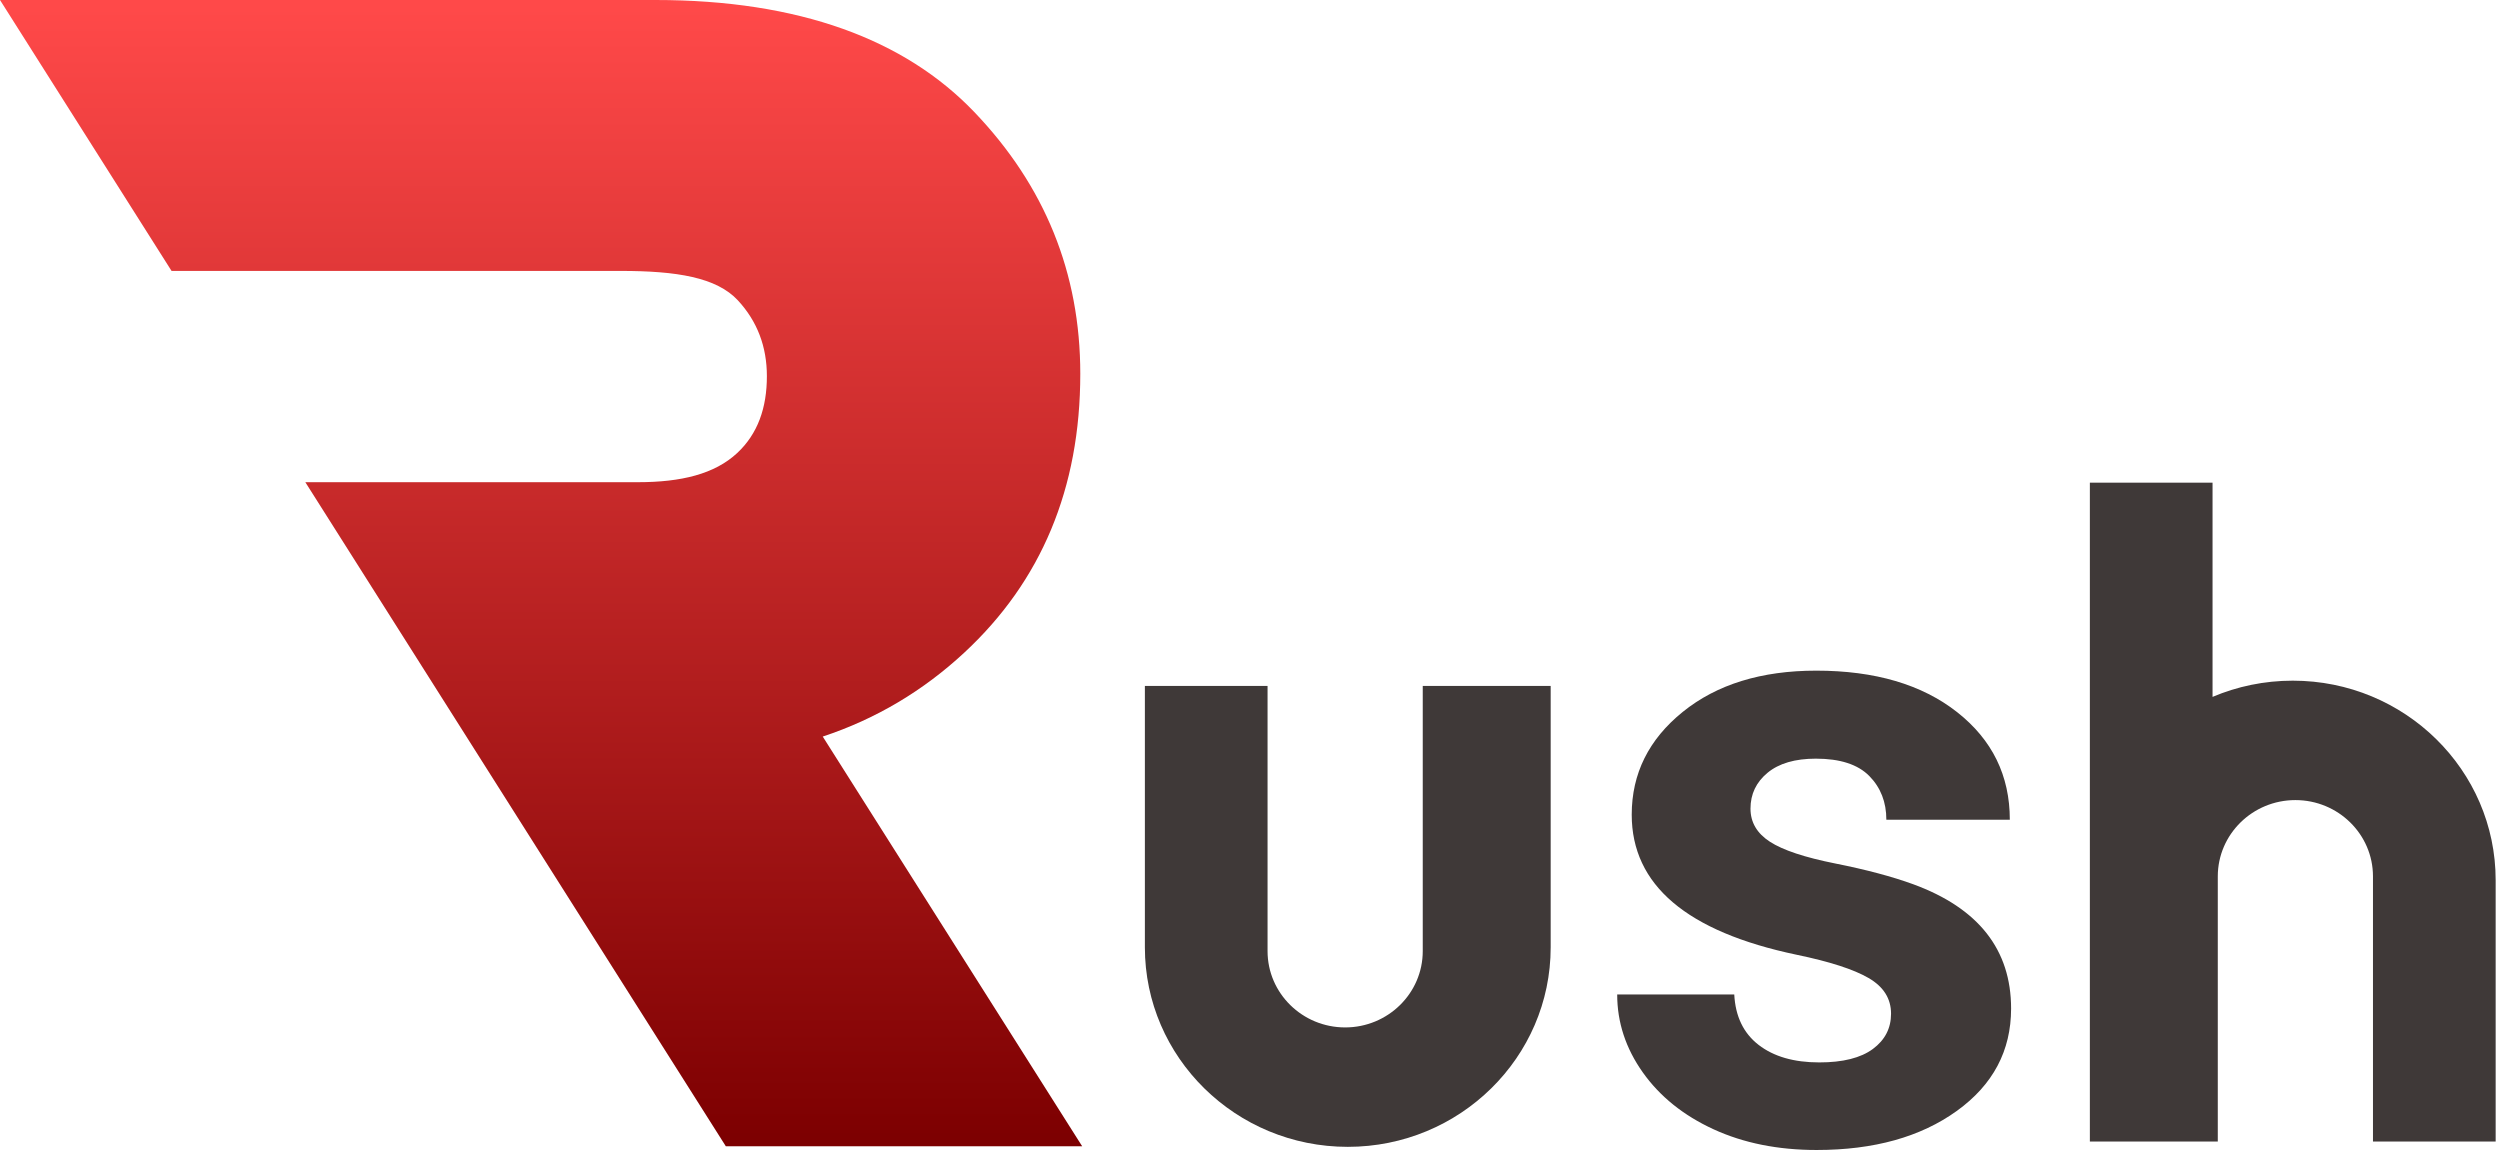
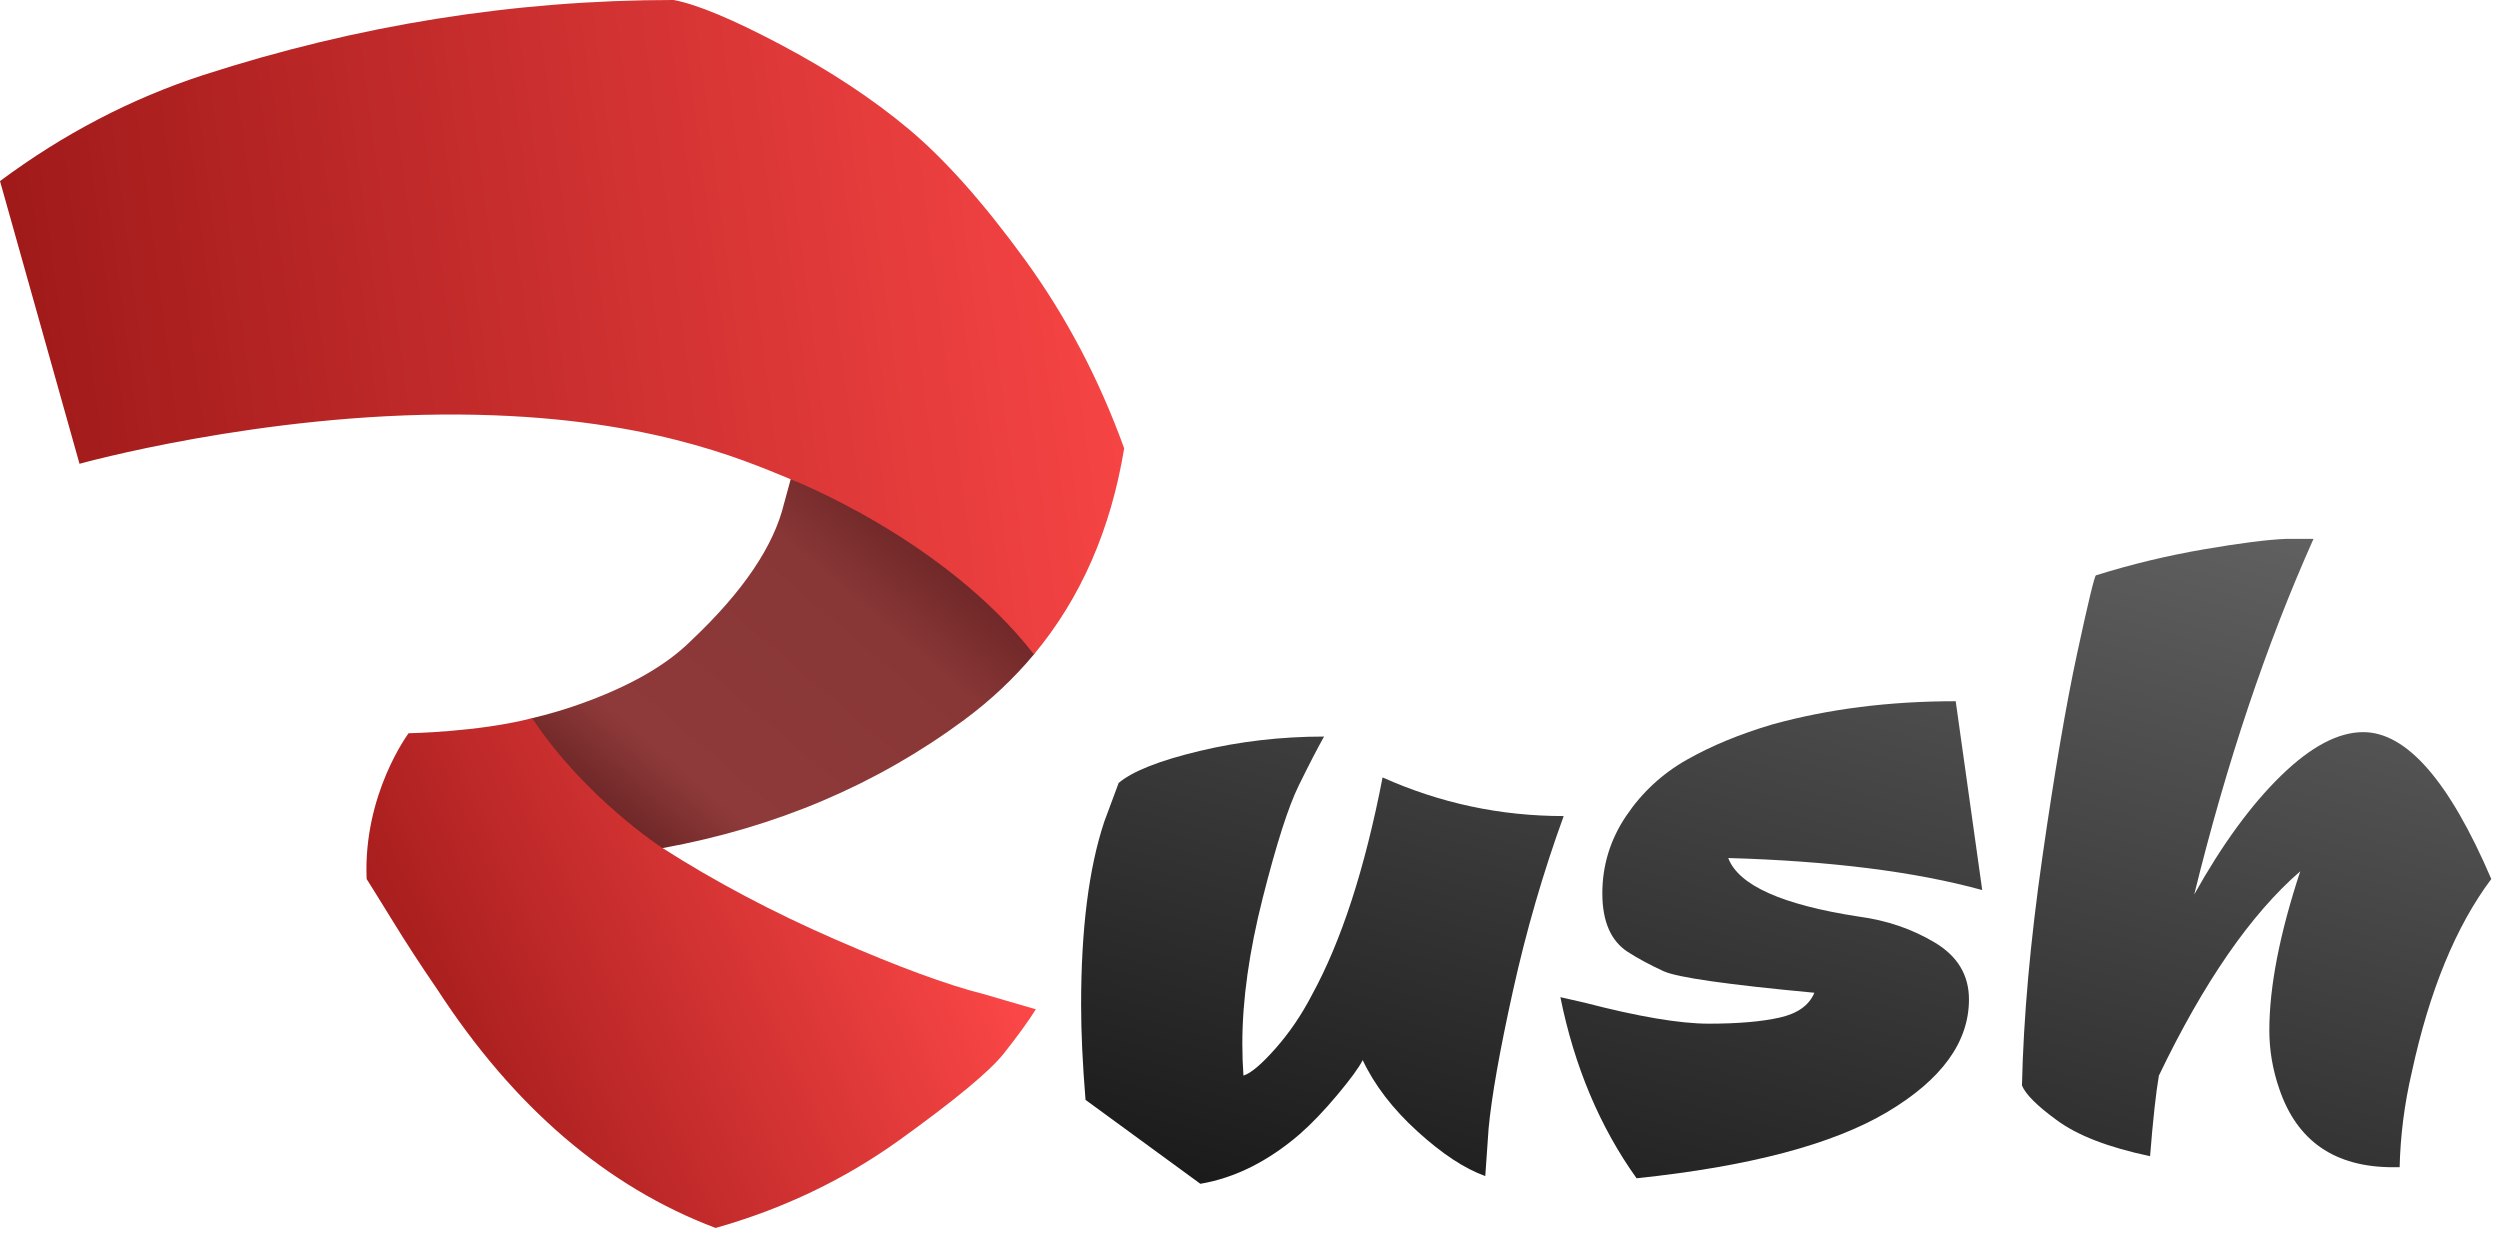
- <svg xmlns="http://www.w3.org/2000/svg" width="100%" height="100%" viewBox="0 0 544 251" version="1.1" xml:space="preserve" style="fill-rule:evenodd;clip-rule:evenodd;stroke-linejoin:round;stroke-miterlimit:2;">
-   <g id="full-logo">
-     <path id="logo" d="M0,0l142.603,0c31.277,0 54.24,8.558 69.355,24.328c15.427,16.095 23.112,35.107 23.112,57.013c0,24.993 -8.532,45.168 -25.239,60.672c-8.969,8.323 -19.228,14.431 -30.802,18.264l56.449,89.147l-77.54,0l-91.498,-144.498l72.397,0c9.355,0 16.661,-1.758 21.584,-6.353c4.463,-4.165 6.453,-9.802 6.453,-16.719c0,-6.405 -2.073,-11.913 -6.305,-16.488c-4.648,-5.025 -13.354,-6.413 -25.497,-6.413l-97.742,0l-37.33,-58.953Z" style="fill:url(#_Linear1);" />
-     <g>
-       <path d="M411.492,220.583c0,-3.285 -1.627,-5.872 -4.88,-7.763c-3.254,-1.89 -8.476,-3.579 -15.665,-5.066c-23.922,-5.02 -35.884,-15.184 -35.884,-30.492c0,-8.925 3.703,-16.377 11.109,-22.358c7.406,-5.981 17.09,-8.971 29.052,-8.971c12.767,0 22.977,3.006 30.631,9.018c7.654,6.011 11.481,13.82 11.481,23.426l-26.866,0c0,-3.842 -1.24,-7.018 -3.719,-9.528c-2.479,-2.51 -6.353,-3.765 -11.62,-3.765c-4.525,0 -8.026,1.022 -10.505,3.067c-2.479,2.046 -3.719,4.649 -3.719,7.809c0,2.975 1.41,5.377 4.23,7.205c2.82,1.828 7.576,3.409 14.27,4.741c6.693,1.333 12.333,2.836 16.919,4.509c14.193,5.206 21.289,14.223 21.289,27.052c0,9.173 -3.936,16.594 -11.806,22.265c-7.871,5.671 -18.035,8.506 -30.493,8.506c-8.428,0 -15.912,-1.503 -22.45,-4.508c-6.539,-3.006 -11.667,-7.128 -15.386,-12.365c-3.718,-5.237 -5.578,-10.892 -5.578,-16.965l25.473,0c0.247,4.772 2.014,8.428 5.298,10.969c3.285,2.541 7.685,3.812 13.201,3.812c5.144,0 9.033,-0.976 11.667,-2.929c2.634,-1.952 3.951,-4.508 3.951,-7.669Z" style="fill:#3f3938;fill-rule:nonzero;" />
-       <path d="M337.426,149.262l0.001,0.112l0,56.765c0,23.962 -19.784,43.415 -44.151,43.415c-24.367,0 -44.15,-19.453 -44.15,-43.415l0,-56.765l0,-0.112l26.695,0l0,57.703c0,9.163 7.566,16.603 16.885,16.603c9.318,0 16.884,-7.44 16.884,-16.603l0,-57.703l27.836,0Z" style="fill:#3f3938;" />
-       <path d="M481.45,151.643c5.353,-2.271 11.256,-3.53 17.455,-3.53c24.367,0 44.15,19.454 44.15,43.415l0,56.765l0,0.112l-26.695,0l0,-57.703c0,-9.163 -7.566,-16.603 -16.885,-16.603c-9.318,0 -16.884,7.44 -16.884,16.603l0,57.703l-27.836,0l-0.001,-0.112l0,-143.147l0.001,-0.112l26.695,0l0,46.609Z" style="fill:#3f3938;" />
+ <svg xmlns="http://www.w3.org/2000/svg" width="100%" height="100%" viewBox="0 0 163 81" version="1.1" xml:space="preserve" style="fill-rule:evenodd;clip-rule:evenodd;stroke-linejoin:round;stroke-miterlimit:2;">
+   <g transform="matrix(1,0,0,1,-290.266,-54.2267)">
+     <g transform="matrix(1,0,0,1,58.3774,-127.932)">
+       <g id="ush">
+         <path d="M302.665,253.87C302.473,251.518 302.377,249.454 302.377,247.678C302.377,242.734 302.881,238.75 303.889,235.726L304.825,233.206C305.737,232.438 307.501,231.742 310.117,231.118C312.733,230.494 315.433,230.182 318.217,230.182C317.785,230.95 317.233,232.018 316.561,233.386C315.889,234.754 315.109,237.19 314.221,240.694C313.333,244.198 312.889,247.366 312.889,250.198C312.889,250.918 312.913,251.614 312.961,252.286C313.441,252.142 314.137,251.554 315.049,250.522C315.961,249.49 316.753,248.326 317.425,247.03C319.345,243.526 320.881,238.798 322.033,232.846C325.777,234.526 329.713,235.366 333.841,235.366C332.497,239.062 331.393,242.866 330.529,246.778C329.665,250.69 329.137,253.678 328.945,255.742L328.729,258.838C327.385,258.358 325.909,257.386 324.301,255.922C322.693,254.458 321.505,252.91 320.737,251.278C320.497,251.758 319.945,252.514 319.081,253.546C318.217,254.578 317.401,255.43 316.633,256.102C314.569,257.878 312.409,258.958 310.153,259.342L302.665,253.87Z" style="fill:url(#_Linear1);fill-rule:nonzero;" />
+         <path d="M360.265,247.318C360.265,250.102 358.489,252.55 354.937,254.662C351.385,256.774 345.937,258.214 338.593,258.982C336.193,255.622 334.537,251.686 333.625,247.174C333.625,247.174 334.153,247.294 335.209,247.534C338.713,248.446 341.413,248.902 343.309,248.902C345.205,248.902 346.741,248.77 347.917,248.506C349.093,248.242 349.849,247.702 350.185,246.886C344.521,246.358 341.245,245.89 340.357,245.482C339.469,245.074 338.689,244.654 338.017,244.222C336.913,243.502 336.361,242.23 336.361,240.406C336.361,238.582 336.877,236.902 337.909,235.366C338.941,233.83 340.261,232.606 341.869,231.694C343.477,230.782 345.337,230.014 347.449,229.39C351.097,228.382 355.081,227.878 359.401,227.878L361.129,240.19C356.761,238.99 351.241,238.294 344.569,238.102C345.241,239.878 348.073,241.15 353.065,241.918C354.889,242.158 356.545,242.722 358.033,243.61C359.521,244.498 360.265,245.734 360.265,247.318Z" style="fill:url(#_Linear2);fill-rule:nonzero;" />
+         <path d="M385.969,229.894C388.801,229.894 391.585,233.086 394.321,239.47C392.017,242.542 390.289,246.742 389.137,252.07C388.657,254.134 388.393,256.198 388.345,258.262L387.913,258.262C384.121,258.262 381.649,256.558 380.497,253.15C380.065,251.902 379.849,250.63 379.849,249.334C379.849,246.502 380.521,243.046 381.865,238.966C378.649,241.75 375.577,246.19 372.649,252.286C372.457,253.39 372.265,255.142 372.073,257.542C369.337,256.966 367.297,256.174 365.953,255.166C364.705,254.254 363.961,253.51 363.721,252.934C363.817,248.518 364.261,243.55 365.053,238.03C365.845,232.51 366.601,228.082 367.321,224.746C368.041,221.41 368.449,219.718 368.545,219.67C370.849,218.95 373.189,218.386 375.565,217.978C377.941,217.57 379.729,217.342 380.929,217.294L382.729,217.294C379.657,224.158 377.065,231.886 374.953,240.478C376.777,237.214 378.661,234.634 380.605,232.738C382.549,230.842 384.337,229.894 385.969,229.894Z" style="fill:url(#_Linear3);fill-rule:nonzero;" />
+       </g>
+       <g id="R">
+         <path d="M283.441,213.406L285.731,206.553L302.273,214.784L299.319,224.804C297.999,226.391 296.474,227.824 294.745,229.102C289.033,233.326 282.481,236.11 275.089,237.454L268.73,244.396L259.805,233.078L266.589,228.982C267.637,228.733 268.646,228.437 269.617,228.094C272.881,226.942 275.329,225.55 276.961,223.918C280.321,220.75 282.337,217.774 283.009,214.99L283.441,213.406Z" style="fill:url(#_Linear4);fill-rule:nonzero;" />
+         <path d="M275.089,237.454C278.545,239.662 282.313,241.654 286.393,243.43C290.473,245.206 293.665,246.382 295.969,246.958L299.425,247.966C298.945,248.734 298.249,249.694 297.337,250.846C296.425,251.998 294.169,253.87 290.569,256.462C286.969,259.054 282.961,260.974 278.545,262.222C271.441,259.534 265.393,254.35 260.401,246.67C259.345,245.134 258.361,243.622 257.449,242.134C256.537,240.646 255.793,239.47 255.793,239.47C255.558,233.927 258.529,229.966 258.529,229.966C258.529,229.966 263.084,229.891 266.584,228.983C270.055,234.209 275.089,237.454 275.089,237.454Z" style="fill:url(#_Linear5);fill-rule:nonzero;" />
+         <path d="M283.441,213.406C280.177,212.062 273.838,209.285 261.905,209.187C248.954,209.081 237.073,212.398 237.073,212.398L231.889,193.966C236.017,190.894 240.433,188.59 245.137,187.054C255.217,183.79 265.441,182.158 275.809,182.158C277.345,182.446 279.697,183.43 282.865,185.11C286.033,186.79 288.793,188.614 291.145,190.582C293.497,192.55 296.017,195.382 298.705,199.078C301.393,202.774 303.553,206.878 305.185,211.39C304.313,216.688 302.352,221.166 299.302,224.824C293.417,217.265 283.441,213.406 283.441,213.406Z" style="fill:url(#_Linear6);fill-rule:nonzero;" />
+       </g>
    </g>
  </g>
  <defs>
-     <linearGradient id="_Linear1" x1="0" y1="0" x2="1" y2="0" gradientUnits="userSpaceOnUse" gradientTransform="matrix(1.51184e-14,246.902,-246.902,1.51184e-14,113.34,1.14392)">
-       <stop offset="0" style="stop-color:#ff4949;stop-opacity:1" />
-       <stop offset="1" style="stop-color:#7d0001;stop-opacity:1" />
+     <linearGradient id="_Linear1" x1="0" y1="0" x2="1" y2="0" gradientUnits="userSpaceOnUse" gradientTransform="matrix(25.7456,-90.24,90.24,25.7456,322.603,286.987)">
+       <stop offset="0" style="stop-color:black;stop-opacity:1" />
+       <stop offset="1" style="stop-color:rgb(108,108,108);stop-opacity:1" />
+     </linearGradient>
+     <linearGradient id="_Linear2" x1="0" y1="0" x2="1" y2="0" gradientUnits="userSpaceOnUse" gradientTransform="matrix(25.7456,-90.24,90.24,25.7456,322.603,286.987)">
+       <stop offset="0" style="stop-color:black;stop-opacity:1" />
+       <stop offset="1" style="stop-color:rgb(108,108,108);stop-opacity:1" />
+     </linearGradient>
+     <linearGradient id="_Linear3" x1="0" y1="0" x2="1" y2="0" gradientUnits="userSpaceOnUse" gradientTransform="matrix(25.7456,-90.24,90.24,25.7456,322.603,286.987)">
+       <stop offset="0" style="stop-color:black;stop-opacity:1" />
+       <stop offset="1" style="stop-color:rgb(108,108,108);stop-opacity:1" />
+     </linearGradient>
+     <linearGradient id="_Linear4" x1="0" y1="0" x2="1" y2="0" gradientUnits="userSpaceOnUse" gradientTransform="matrix(34.2966,-40.0309,43.7273,37.4635,265.128,243.522)">
+       <stop offset="0" style="stop-color:rgb(45,0,0);stop-opacity:1" />
+       <stop offset="0.3" style="stop-color:rgb(143,58,58);stop-opacity:1" />
+       <stop offset="0.6" style="stop-color:rgb(136,54,54);stop-opacity:1" />
+       <stop offset="1" style="stop-color:rgb(45,0,0);stop-opacity:1" />
+     </linearGradient>
+     <linearGradient id="_Linear5" x1="0" y1="0" x2="1" y2="0" gradientUnits="userSpaceOnUse" gradientTransform="matrix(-43.7141,19.5717,-19.5717,-43.7141,292.971,236.746)">
+       <stop offset="0" style="stop-color:rgb(250,70,70);stop-opacity:1" />
+       <stop offset="1" style="stop-color:rgb(138,15,15);stop-opacity:1" />
+     </linearGradient>
+     <linearGradient id="_Linear6" x1="0" y1="0" x2="1" y2="0" gradientUnits="userSpaceOnUse" gradientTransform="matrix(-92.2483,11.3185,-11.3185,-92.2483,307.241,197.605)">
+       <stop offset="0" style="stop-color:rgb(250,70,70);stop-opacity:1" />
+       <stop offset="1" style="stop-color:rgb(138,15,15);stop-opacity:1" />
    </linearGradient>
  </defs>
</svg>
